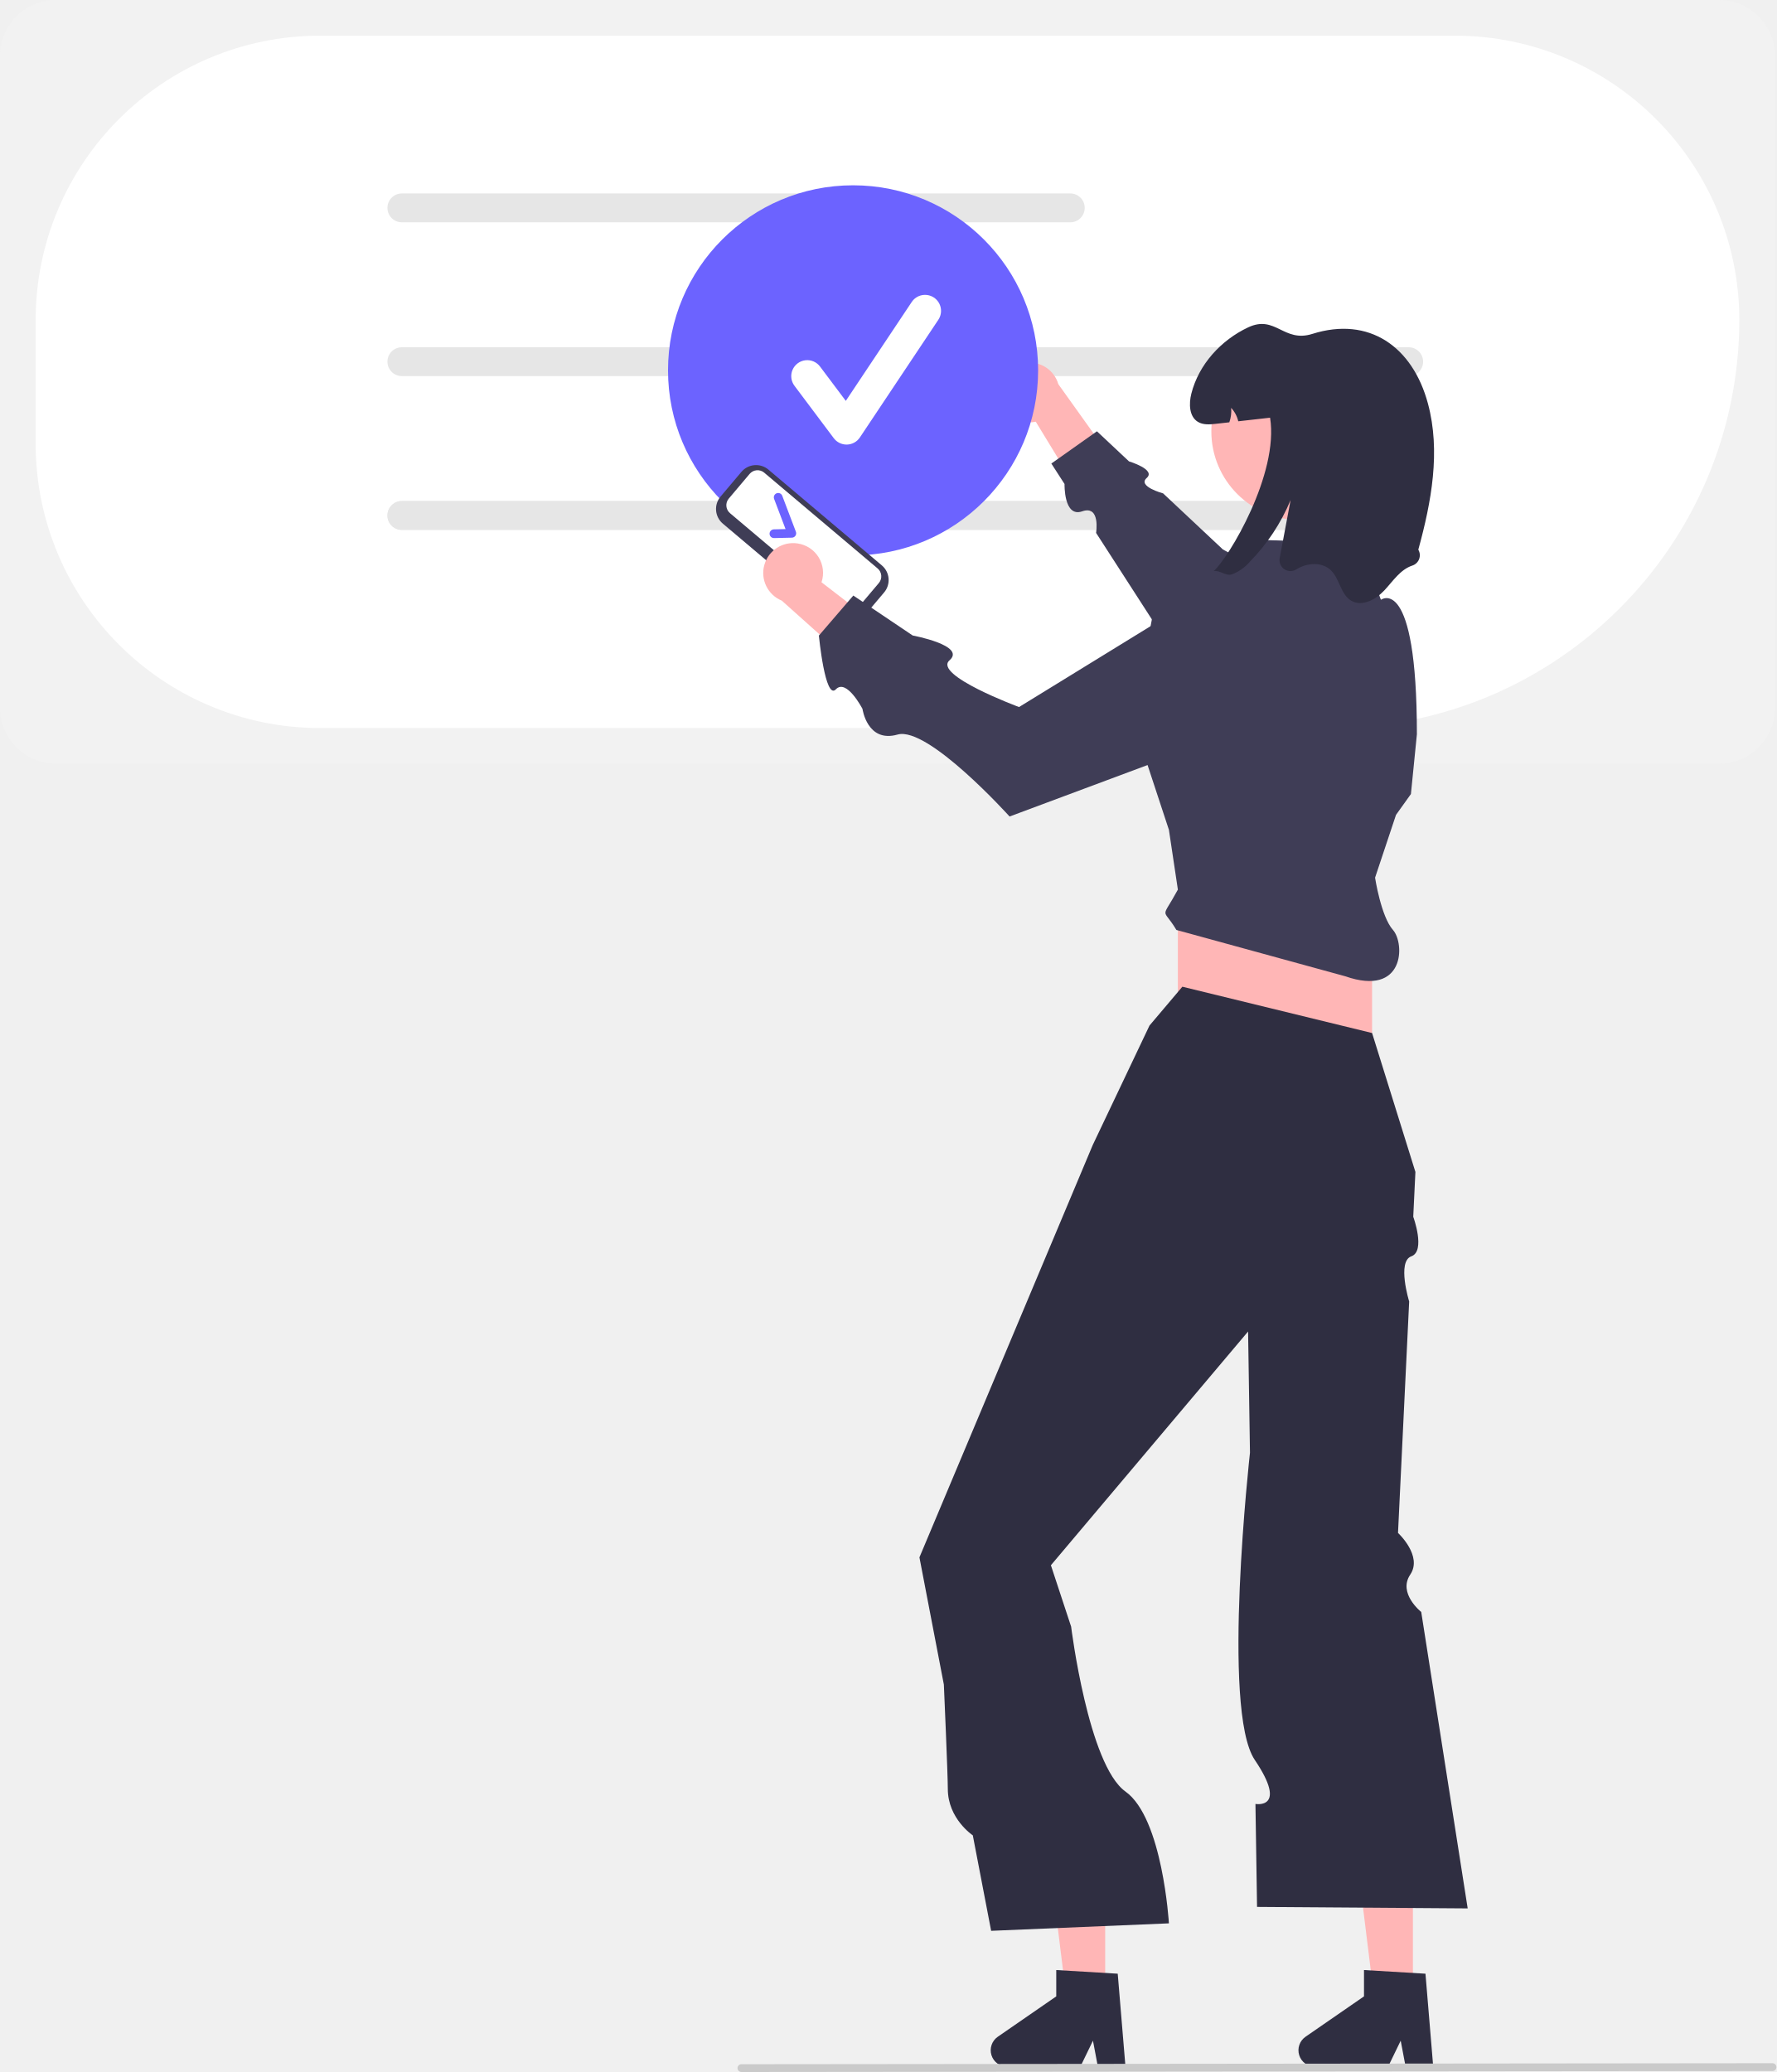
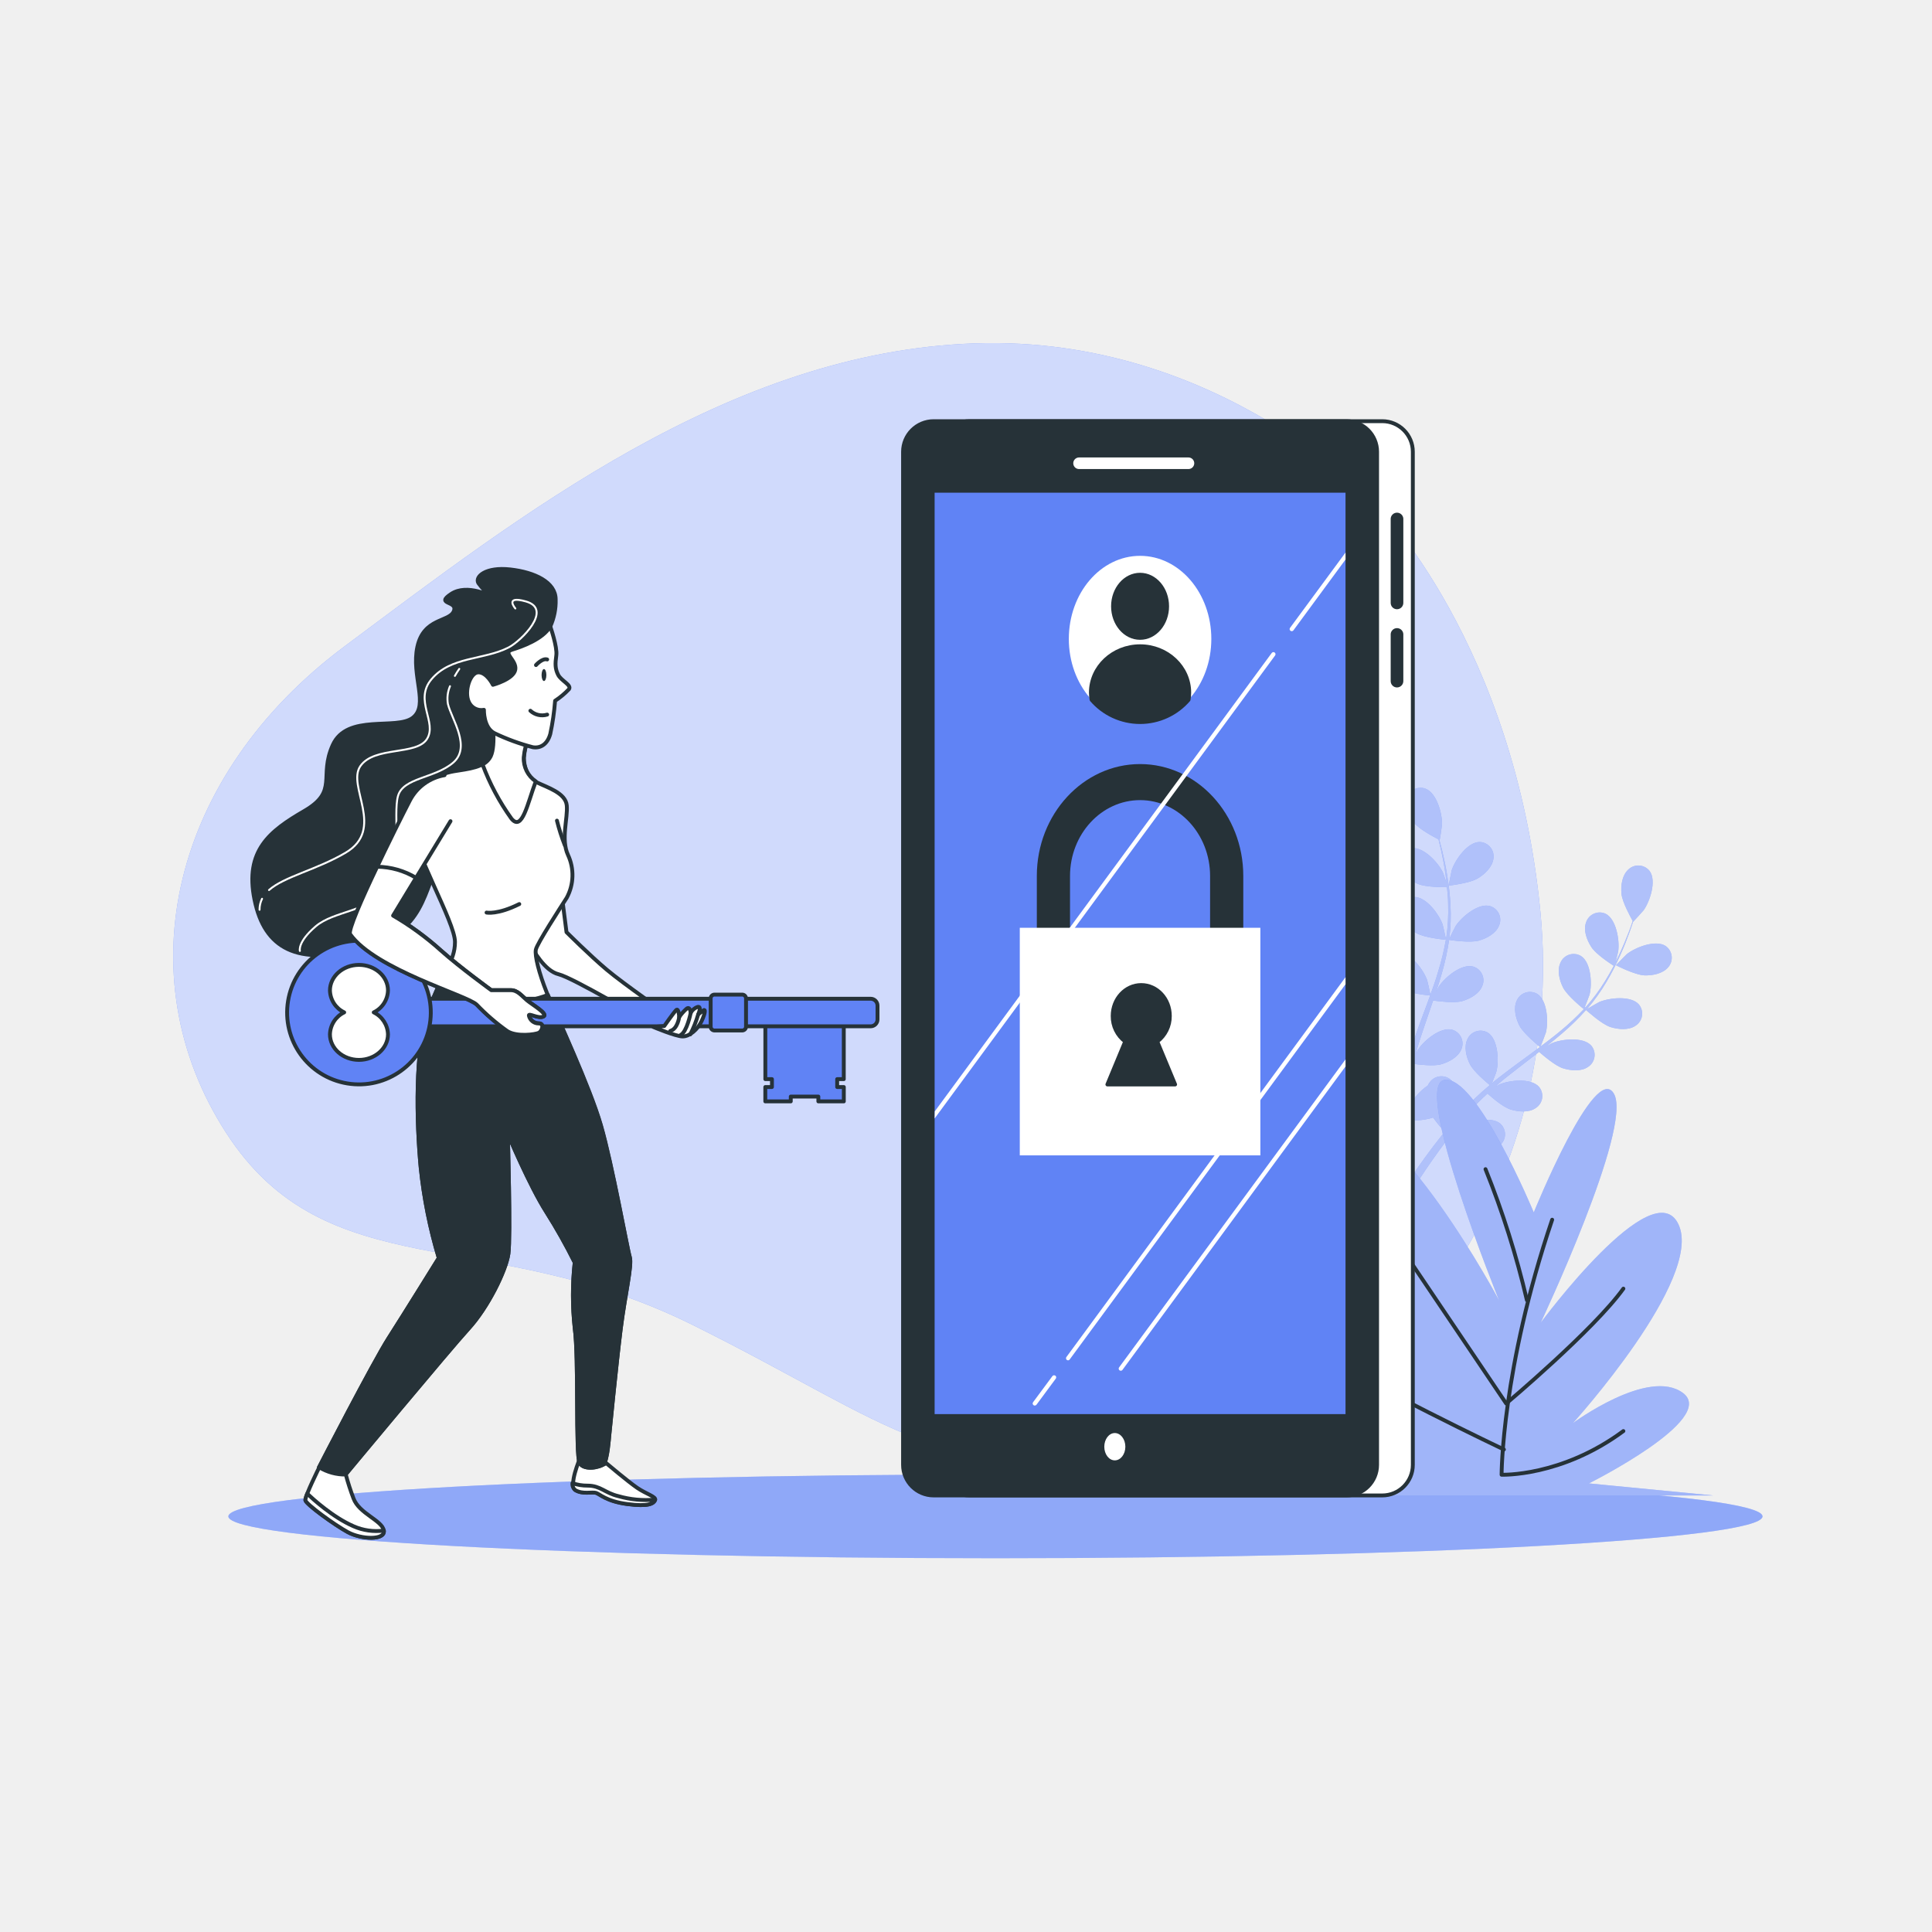
- <svg xmlns="http://www.w3.org/2000/svg" data-name="Layer 1" width="543.219" height="633.601" viewBox="0 0 543.219 633.601">
-   <path d="M854.052,366.728H345.482a17.112,17.112,0,0,1-17.092-17.092V150.291a17.112,17.112,0,0,1,17.092-17.092H854.052a17.112,17.112,0,0,1,17.092,17.092V349.636A17.112,17.112,0,0,1,854.052,366.728Z" transform="translate(-328.3903 -133.1994)" fill="#f2f2f2" />
-   <path d="M735.442,355.827H426.21a87.014,87.014,0,0,1-86.916-86.916V231.026a87.015,87.015,0,0,1,86.916-86.917h347.118a87.015,87.015,0,0,1,86.916,86.917A124.943,124.943,0,0,1,735.442,355.827Z" transform="translate(-328.3903 -133.1994)" fill="#fff" />
-   <path d="M655.673,201.175H451.267a4.408,4.408,0,1,1,0-8.816H655.673a4.408,4.408,0,0,1,0,8.816Z" transform="translate(-328.3903 -133.1994)" fill="#e6e6e6" />
-   <path d="M759.147,248.206H451.267a4.408,4.408,0,1,1,0-8.816H759.147a4.408,4.408,0,0,1,0,8.816Z" transform="translate(-328.3903 -133.1994)" fill="#e6e6e6" />
-   <path d="M759.147,295.237H451.267a4.408,4.408,0,1,1,0-8.816H759.147a4.408,4.408,0,0,1,0,8.816Z" transform="translate(-328.3903 -133.1994)" fill="#e6e6e6" />
-   <path d="M759.147,295.237H451.267a4.408,4.408,0,1,1,0-8.816H759.147a4.408,4.408,0,0,1,0,8.816Z" transform="translate(-328.3903 -133.1994)" fill="#e6e6e6" />
-   <path d="M634.103,253.604a9.088,9.088,0,0,0,11.007,8.547l16.811,27.578,7.155-15.182L652.015,250.686a9.138,9.138,0,0,0-17.912,2.918Z" transform="translate(-328.3903 -133.1994)" fill="#ffb6b6" />
-   <path d="M760.255,332.64,702.323,301.216,684.05,284.072s-7.944-2.127-5.02-4.71-5.408-5.074-5.408-5.074l-9.809-9.203L649.873,274.948l4.034,6.253s-.278,10.352,5.393,8.361,4.254,6.594,4.254,6.594l33.85,52.471Z" transform="translate(-328.3903 -133.1994)" fill="#3f3d56" />
-   <circle cx="260.855" cy="113.249" r="56.586" fill="#6c63ff" />
-   <polygon points="432.044 611.601 420.278 611.601 414.679 566.219 432.044 566.219 432.044 611.601" fill="#ffb6b6" />
-   <path d="M766.644,765.186h-8.438l-1.506-7.966-3.857,7.966H730.465a5.031,5.031,0,0,1-2.859-9.17l17.871-12.342V735.62l18.797,1.122Z" transform="translate(-328.3903 -133.1994)" fill="#2f2e41" />
-   <polygon points="337.942 611.601 326.176 611.601 320.577 566.219 337.942 566.219 337.942 611.601" fill="#ffb6b6" />
-   <path d="M672.542,765.186h-8.438l-1.506-7.966L658.741,765.186H636.363a5.031,5.031,0,0,1-2.859-9.17l17.871-12.342V735.62l18.797,1.122Z" transform="translate(-328.3903 -133.1994)" fill="#2f2e41" />
-   <rect x="360.175" y="268.381" width="59.385" height="67.607" fill="#ffb6b6" />
-   <path d="M689.936,434.927l-10.05,11.877L662.527,483.349,618.788,587.418l-9.25,22.009,7.47,38.907s1.209,27.411,1.209,31.898c0,9.136,7.641,14.198,7.641,14.198l5.606,29.198,54.36-2.284s-1.897-32.185-13.282-40.303-16.619-50.429-16.619-50.429l-6.186-18.772,60.298-71.478.389,24.985.188,12.093s-8.83,78.656,1.463,93.921.21,13.469.21,13.469l.49,31.488,64.41.457L762.976,626.121s-7.215-5.697-3.355-11.424-3.742-12.741-3.742-12.741l3.41-70.772s-3.775-12.224.665-13.813.583-12.101.583-12.101l.66-13.698-13.247-42.483Z" transform="translate(-328.3903 -133.1994)" fill="#2f2e41" />
-   <path d="M748.864,401.581l6.395-19.186,4.568-6.395,1.827-18.272c0-49.335-11.004-41.12-11.004-41.12l-6.354-17.351-29.236-.914L696.331,316.158l-15.531,5.482-6.082,31.602,11.107,33.721,2.741,18.272c-5.228,9.652-4.786,5.087-.457,12.334l51.619,14.161c18.272,6.395,18.272-10.05,14.608-14.161C750.672,413.458,748.864,401.581,748.864,401.581Z" transform="translate(-328.3903 -133.1994)" fill="#3f3d56" />
-   <circle cx="397.511" cy="131.907" r="27.102" fill="#ffb6b6" />
-   <path d="M699.506,307.834" transform="translate(-328.3903 -133.1994)" fill="#2f2e41" />
-   <path d="M762.084,301.284a3.329,3.329,0,0,1-1.855,4.87c-3.636,1.206-5.875,4.723-8.487,7.537-2.604,2.805-6.797,5.135-10.123,3.225-3.316-1.9-3.545-6.752-6.322-9.383-2.704-2.558-7.199-2.248-10.379-.302l-.095.058a3.351,3.351,0,0,1-5.127-3.41q1.671-8.887,3.34-17.772a59.761,59.761,0,0,1-12.507,18.912,13.757,13.757,0,0,1-5.427,3.819c-1.9.603-3.746-1.361-5.591-1.005,4.586-4.011,20.008-29.72,17.249-46.905q-4.865.548-9.73,1.096A8.943,8.943,0,0,0,704.855,257.924a10.51,10.51,0,0,1-.557,4.413c-1.352.155-2.713.302-4.066.457-1.882.21-3.929.393-5.546-.594-2.695-1.644-2.777-5.536-2.01-8.606,2.248-8.926,9.063-16.39,17.404-20.3,8.341-3.901,10.808,4.787,19.597,2.01,17.359-5.482,30.661,3.892,35.348,21.287C768.963,271.181,766.104,286.666,762.084,301.284Z" transform="translate(-328.3903 -133.1994)" fill="#2f2e41" />
-   <path d="M837.116,765.776H803.929l-.143-.259c-.424-.77-.834-1.585-1.217-2.423-3.418-7.318-4.863-15.688-6.138-23.073l-.96-5.566a3.437,3.437,0,0,1,5.41-3.362q7.565,5.505,15.136,10.999c1.911,1.391,4.094,3,6.184,4.739.202-.979.413-1.962.624-2.931a3.439,3.439,0,0,1,6.281-1.086l3.883,6.238c2.832,4.556,5.332,9.045,4.822,13.887a.756.756,0,0,1-.013.176,10.947,10.947,0,0,1-.563,2.331Z" transform="translate(-328.3903 -133.1994)" fill="#f0f0f0" />
-   <path d="M870.425,766.493l-315.358.307a1.191,1.191,0,0,1,0-2.381l315.358-.307a1.191,1.191,0,0,1,0,2.381Z" transform="translate(-328.3903 -133.1994)" fill="#cacaca" />
-   <path d="M584.101,322.609l-34.688-29.294a5.865,5.865,0,0,1-.696-8.257l6.384-7.56a5.865,5.865,0,0,1,8.257-.696l34.688,29.294a5.865,5.865,0,0,1,.696,8.257l-6.384,7.56A5.865,5.865,0,0,1,584.101,322.609Z" transform="translate(-328.3903 -133.1994)" fill="#3f3d56" />
-   <path d="M551.234,285.668a3.161,3.161,0,0,0,.375,4.449l34.688,29.294a3.161,3.161,0,0,0,4.449-.375l6.384-7.56a3.161,3.161,0,0,0-.375-4.449l-34.688-29.294a3.161,3.161,0,0,0-4.449.375Z" transform="translate(-328.3903 -133.1994)" fill="#fff" />
-   <path d="M571.598,297.056a1.333,1.333,0,0,1-1.054.558l-5.45.125a1.334,1.334,0,1,1-.061-2.667l3.566-.082-3.511-9.265a1.334,1.334,0,0,1,2.494-.945l4.18,11.028a1.334,1.334,0,0,1-.141,1.218Z" transform="translate(-328.3903 -133.1994)" fill="#6c63ff" />
-   <path d="M572.297,299.384a9.088,9.088,0,0,1,7.3,11.871l25.586,19.709-15.87,5.461-21.864-19.554a9.138,9.138,0,0,1,4.848-17.489Z" transform="translate(-328.3903 -133.1994)" fill="#ffb6b6" />
-   <path d="M705.505,309.129l-65.509,40.278s-26.413-9.773-21.251-14.297-11.271-7.583-11.271-7.583l-18.153-12.213-10.534,12.242s1.919,19.885,5.185,16.442,8.147,5.963,8.147,5.963,1.443,10.502,10.739,7.859S637.101,382.882,637.101,382.882l80.622-30.069Z" transform="translate(-328.3903 -133.1994)" fill="#3f3d56" />
-   <path d="M587.255,269.147a4.891,4.891,0,0,1-3.913-1.957l-11.998-15.997a4.892,4.892,0,1,1,7.827-5.87l7.849,10.465,20.16-30.24a4.892,4.892,0,0,1,8.141,5.427l-23.996,35.994a4.894,4.894,0,0,1-3.935,2.177C587.346,269.146,587.301,269.147,587.255,269.147Z" transform="translate(-328.3903 -133.1994)" fill="#fff" />
+ <svg xmlns="http://www.w3.org/2000/svg" viewBox="0 0 500 500">
+   <g id="freepik--background-simple--inject-79">
+     <path d="M356.39,130.86s-40.26-44.11-104-42S134.28,133.71,89.33,167.15s-57,85.38-30.87,125.93,67.77,23.48,120.78,49.8,63.08,41.27,122.13,34.87,104-71.86,97.3-141.59S356.39,130.86,356.39,130.86Z" style="fill:#6083F5" />
+     <path d="M356.39,130.86s-40.26-44.11-104-42S134.28,133.71,89.33,167.15s-57,85.38-30.87,125.93,67.77,23.48,120.78,49.8,63.08,41.27,122.13,34.87,104-71.86,97.3-141.59S356.39,130.86,356.39,130.86Z" style="fill:#fff;opacity:0.7" />
+   </g>
+   <g id="freepik--Floor--inject-79">
+     <ellipse cx="257.62" cy="392.44" rx="198.52" ry="10.83" style="fill:#6083F5" />
+     <ellipse cx="257.62" cy="392.44" rx="198.52" ry="10.83" style="fill:#fff;opacity:0.3" />
+   </g>
+   <g id="freepik--Plants--inject-79">
+     <path d="M374.94,229.2c-.06,0,.69-3.73.77-4,.86-2.66,4.1-7.3,7.23-7.29a3.71,3.71,0,0,1,3.57,4.21c-.23,2.21-2.21,4.08-4,5.17C380.41,228.6,374.94,229.2,374.94,229.2Z" style="fill:#6083F5" />
+     <path d="M368.87,204.09c2.95,1.06,4.42,6.52,4.32,9.32,0,.24-.56,4-.61,4l-.06,0c.23.86.48,1.79.73,2.8.44,1.88.92,4,1.29,6.36a65.81,65.81,0,0,1,.84,7.65,48.31,48.31,0,0,1-.29,8.6.3.3,0,0,0,0,.1c.39-.83,1.54-3.13,1.65-3.3,1.54-2.34,5.88-6,8.91-5.12a3.71,3.71,0,0,1,2.32,5c-.8,2.06-3.2,3.35-5.21,3.92-2.27.65-7.33-.12-7.73-.18a64.94,64.94,0,0,1-1.86,8.56q-.7,2.46-1.52,4.92c.35-.71.68-1.34.73-1.43,1.54-2.34,5.88-6,8.91-5.13a3.7,3.7,0,0,1,2.32,5c-.8,2.07-3.2,3.35-5.21,3.93s-6.37,0-7.51-.15c-.21.62-.42,1.25-.64,1.87-1,3-2.08,6-3,8.94-.33,1-.62,2.08-.91,3.12.32-.63.59-1.16.64-1.23,1.53-2.34,5.88-6,8.9-5.13a3.72,3.72,0,0,1,2.33,5c-.8,2.06-3.21,3.35-5.22,3.92s-5.94.07-7.3-.12c-.27,1.08-.53,2.15-.74,3.2-.13.72-.3,1.41-.39,2.14s-.2,1.44-.3,2.14c-.14,1.37-.3,2.79-.4,4.13-.08.93-.14,1.82-.2,2.71.31-1,1-3.06,1.05-3.23a14.5,14.5,0,0,1,4.8-5.46,3.85,3.85,0,0,1,.41-.71,3.71,3.71,0,0,1,5.45-.86c2.38,2,1.78,7.68.69,10.26-.06.15-.95,1.72-1.52,2.7.43-.52.83-1,1.28-1.58.87-1.06,1.77-2.1,2.73-3.22l1.47-1.59c.48-.55,1.06-1.06,1.59-1.59,1.25-1.21,2.58-2.38,3.95-3.53-.94-.76-4.21-3.53-5.15-5.41s-1.61-4.51-.63-6.49a3.71,3.71,0,0,1,5.27-1.67c2.65,1.66,2.92,7.31,2.23,10,0,.17-.76,2.06-1.17,3.09.83-.68,1.65-1.37,2.51-2,2.48-1.92,5.05-3.78,7.6-5.65l2.33-1.73c-.33-.27-4.29-3.47-5.35-5.57-.93-1.87-1.61-4.51-.63-6.5a3.72,3.72,0,0,1,5.27-1.67c2.65,1.67,2.92,7.32,2.23,10-.05.21-1.08,2.93-1.38,3.61,1.71-1.28,3.4-2.56,5-3.89a64.73,64.73,0,0,0,6.2-5.78c-.15-.12-4.3-3.44-5.38-5.6-.94-1.87-1.61-4.51-.63-6.49a3.7,3.7,0,0,1,5.26-1.67c2.66,1.66,2.93,7.31,2.24,10-.05.17-.83,2.25-1.23,3.23l.16.09a47.88,47.88,0,0,0,5.09-6.84c.83-1.32,1.56-2.63,2.24-3.93-.84-.54-4.63-3-5.82-4.88s-2.09-4.3-1.34-6.38a3.71,3.71,0,0,1,5-2.24c2.83,1.36,3.71,6.95,3.32,9.72,0,.15-.4,1.66-.69,2.76.29-.59.61-1.19.88-1.76,1-2.14,1.85-4.16,2.55-6,.4-1,.73-2,1-2.83-.55-1-2.69-4.85-2.9-7s.13-4.79,1.76-6.29a3.71,3.71,0,0,1,5.51.35c1.88,2.51.09,7.87-1.53,10.16-.14.19-2.69,3-2.72,3l0-.06c-.28.85-.58,1.76-.94,2.74-.66,1.81-1.44,3.86-2.42,6a66.87,66.87,0,0,1-3.53,6.84,48.53,48.53,0,0,1-5,7l-.07.08c.78-.49,3-1.76,3.19-1.84,2.58-1.1,8.2-1.73,10.26.64a3.72,3.72,0,0,1-.82,5.46c-1.81,1.28-4.53,1-6.52.39-2.25-.71-6-4.14-6.35-4.41a64.86,64.86,0,0,1-6.27,6.11c-1.3,1.12-2.63,2.2-4,3.26.69-.39,1.31-.74,1.4-.78,2.57-1.1,8.19-1.73,10.25.64a3.71,3.71,0,0,1-.82,5.46c-1.8,1.28-4.52,1-6.51.39s-5.32-3.49-6.18-4.26l-1.57,1.21c-2.52,1.93-5,3.84-7.45,5.79-.85.69-1.66,1.4-2.48,2.1.62-.35,1.13-.64,1.22-.67,2.57-1.11,8.19-1.73,10.25.63a3.7,3.7,0,0,1-.82,5.46c-1.81,1.28-4.52,1-6.51.4s-5-3.22-6-4.13c-.81.75-1.63,1.49-2.38,2.26-.51.53-1,1-1.5,1.57s-1,1.08-1.44,1.62c-.87,1.06-1.78,2.16-2.61,3.22-.58.73-1.12,1.44-1.66,2.15.83-.69,2.51-2,2.66-2.11,2.37-1.48,7.83-2.95,10.23-.93a3.72,3.72,0,0,1,0,5.53c-1.59,1.53-4.31,1.7-6.37,1.38-2.28-.36-6.4-3-6.91-3.38-.9,1.18-1.76,2.34-2.56,3.45-2.77,3.83-4.93,7.12-6.41,9.45l-.15.23-1.92-.93c.1-.15.2-.29.3-.45,1.55-2.32,3.81-5.6,6.69-9.41.91-1.2,1.9-2.47,2.93-3.77a40,40,0,0,1-3-3.68c-2.21.86-6.8.9-7.39.9-.09,1.48-.17,2.92-.23,4.28-.2,4.73-.18,8.67-.13,11.42v.33l-2.11-1c0-2.73.11-6.44.39-10.81.09-1.51.22-3.12.37-4.76-.59-.15-5.36-1.38-7.16-2.82-1.63-1.3-3.35-3.42-3.29-5.63a3.7,3.7,0,0,1,4.08-3.72c3.11.4,5.71,5.42,6.23,8.17,0,.16.16,2,.22,3.1.07-.68.12-1.33.19-2,.14-1.37.32-2.74.51-4.21.11-.7.23-1.41.34-2.13s.3-1.46.45-2.2c.38-1.7.84-3.41,1.35-5.12-1.2-.13-5.45-.63-7.28-1.67s-3.83-2.88-4.1-5.07a3.7,3.7,0,0,1,3.47-4.3c3.13-.08,6.47,4.49,7.39,7.13.06.17.51,2.14.73,3.23.32-1,.62-2.06,1-3.08,1-3,2.13-5.94,3.23-8.91.34-.91.66-1.82,1-2.72-.43,0-5.5-.53-7.54-1.7-1.81-1-3.83-2.88-4.11-5.07a3.72,3.72,0,0,1,3.47-4.3c3.14-.08,6.48,4.49,7.4,7.13.07.2.71,3,.84,3.77.72-2,1.43-4,2-6a64.85,64.85,0,0,0,2-8.24c-.2,0-5.5-.5-7.58-1.7-1.82-1-3.84-2.88-4.11-5.07a3.72,3.72,0,0,1,3.47-4.3c3.13-.07,6.47,4.49,7.39,7.13.06.18.55,2.34.76,3.37h.18a47.86,47.86,0,0,0,.48-8.51c0-1.57-.15-3.06-.3-4.52-1,0-5.54,0-7.54-.86s-4.13-2.44-4.65-4.59a3.71,3.71,0,0,1,3-4.65c3.11-.42,6.93,3.75,8.14,6.28.06.14.58,1.61.93,2.68-.07-.65-.14-1.33-.23-1.95-.31-2.35-.75-4.49-1.15-6.37-.24-1.07-.47-2-.7-2.93-1-.5-4.92-2.56-6.27-4.23s-2.53-4.06-2-6.21A3.71,3.71,0,0,1,368.87,204.09Z" style="fill:#6083F5" />
+     <path d="M425.55,252.42c-2.45-.1-7.35-2.61-7.35-2.62s2.63-2.72,2.82-2.87c2.19-1.75,7.45-3.83,10.06-2.1a3.72,3.72,0,0,1,.65,5.49C430.33,252,427.64,252.5,425.55,252.42Z" style="fill:#6083F5" />
+     <g style="opacity:0.5">
+       <path d="M374.94,229.2c-.06,0,.69-3.73.77-4,.86-2.66,4.1-7.3,7.23-7.29a3.71,3.71,0,0,1,3.57,4.21c-.23,2.21-2.21,4.08-4,5.17C380.41,228.6,374.94,229.2,374.94,229.2Z" style="fill:#fff" />
+       <path d="M368.87,204.09c2.95,1.06,4.42,6.52,4.32,9.32,0,.24-.56,4-.61,4l-.06,0c.23.86.48,1.79.73,2.8.44,1.88.92,4,1.29,6.36a65.81,65.81,0,0,1,.84,7.65,48.31,48.31,0,0,1-.29,8.6.3.3,0,0,0,0,.1c.39-.83,1.54-3.13,1.65-3.3,1.54-2.34,5.88-6,8.91-5.12a3.71,3.71,0,0,1,2.32,5c-.8,2.06-3.2,3.35-5.21,3.92-2.27.65-7.33-.12-7.73-.18a64.94,64.94,0,0,1-1.86,8.56q-.7,2.46-1.52,4.92c.35-.71.68-1.34.73-1.43,1.54-2.34,5.88-6,8.91-5.13a3.7,3.7,0,0,1,2.32,5c-.8,2.07-3.2,3.35-5.21,3.93s-6.37,0-7.51-.15c-.21.62-.42,1.25-.64,1.87-1,3-2.08,6-3,8.94-.33,1-.62,2.08-.91,3.12.32-.63.59-1.16.64-1.23,1.53-2.34,5.88-6,8.9-5.13a3.72,3.72,0,0,1,2.33,5c-.8,2.06-3.21,3.35-5.22,3.92s-5.94.07-7.3-.12c-.27,1.08-.53,2.15-.74,3.2-.13.72-.3,1.41-.39,2.14s-.2,1.44-.3,2.14c-.14,1.37-.3,2.79-.4,4.13-.08.93-.14,1.82-.2,2.71.31-1,1-3.06,1.05-3.23a14.5,14.5,0,0,1,4.8-5.46,3.85,3.85,0,0,1,.41-.71,3.71,3.71,0,0,1,5.45-.86c2.38,2,1.78,7.68.69,10.26-.06.15-.95,1.72-1.52,2.7.43-.52.83-1,1.28-1.58.87-1.06,1.77-2.1,2.73-3.22l1.47-1.59c.48-.55,1.06-1.06,1.59-1.59,1.25-1.21,2.58-2.38,3.95-3.53-.94-.76-4.21-3.53-5.15-5.41s-1.61-4.51-.63-6.49a3.71,3.71,0,0,1,5.27-1.67c2.65,1.66,2.92,7.31,2.23,10,0,.17-.76,2.06-1.17,3.09.83-.68,1.65-1.37,2.51-2,2.48-1.92,5.05-3.78,7.6-5.65l2.33-1.73c-.33-.27-4.29-3.47-5.35-5.57-.93-1.87-1.61-4.51-.63-6.5a3.72,3.72,0,0,1,5.27-1.67c2.65,1.67,2.92,7.32,2.23,10-.05.21-1.08,2.93-1.38,3.61,1.71-1.28,3.4-2.56,5-3.89a64.73,64.73,0,0,0,6.2-5.78c-.15-.12-4.3-3.44-5.38-5.6-.94-1.87-1.61-4.51-.63-6.49a3.7,3.7,0,0,1,5.26-1.67c2.66,1.66,2.93,7.31,2.24,10-.05.17-.83,2.25-1.23,3.23l.16.09a47.88,47.88,0,0,0,5.09-6.84c.83-1.32,1.56-2.63,2.24-3.93-.84-.54-4.63-3-5.82-4.88s-2.09-4.3-1.34-6.38a3.71,3.71,0,0,1,5-2.24c2.83,1.36,3.71,6.95,3.32,9.72,0,.15-.4,1.66-.69,2.76.29-.59.61-1.19.88-1.76,1-2.14,1.85-4.16,2.55-6,.4-1,.73-2,1-2.83-.55-1-2.69-4.85-2.9-7s.13-4.79,1.76-6.29a3.71,3.71,0,0,1,5.51.35c1.88,2.51.09,7.87-1.53,10.16-.14.19-2.69,3-2.72,3l0-.06c-.28.85-.58,1.76-.94,2.74-.66,1.81-1.44,3.86-2.42,6a66.87,66.87,0,0,1-3.53,6.84,48.53,48.53,0,0,1-5,7l-.07.08c.78-.49,3-1.76,3.19-1.84,2.58-1.1,8.2-1.73,10.26.64a3.72,3.72,0,0,1-.82,5.46c-1.81,1.28-4.53,1-6.52.39-2.25-.71-6-4.14-6.35-4.41a64.86,64.86,0,0,1-6.27,6.11c-1.3,1.12-2.63,2.2-4,3.26.69-.39,1.31-.74,1.4-.78,2.57-1.1,8.19-1.73,10.25.64a3.71,3.71,0,0,1-.82,5.46c-1.8,1.28-4.52,1-6.51.39s-5.32-3.49-6.18-4.26l-1.57,1.21c-2.52,1.93-5,3.84-7.45,5.79-.85.69-1.66,1.4-2.48,2.1.62-.35,1.13-.64,1.22-.67,2.57-1.11,8.19-1.73,10.25.63a3.7,3.7,0,0,1-.82,5.46c-1.81,1.28-4.52,1-6.51.4s-5-3.22-6-4.13c-.81.75-1.63,1.49-2.38,2.26-.51.53-1,1-1.5,1.57s-1,1.08-1.44,1.62c-.87,1.06-1.78,2.16-2.61,3.22-.58.73-1.12,1.44-1.66,2.15.83-.69,2.51-2,2.66-2.11,2.37-1.48,7.83-2.95,10.23-.93a3.72,3.72,0,0,1,0,5.53c-1.59,1.53-4.31,1.7-6.37,1.38-2.28-.36-6.4-3-6.91-3.38-.9,1.18-1.76,2.34-2.56,3.45-2.77,3.83-4.93,7.12-6.41,9.45l-.15.23-1.92-.93c.1-.15.2-.29.3-.45,1.55-2.32,3.81-5.6,6.69-9.41.91-1.2,1.9-2.47,2.93-3.77a40,40,0,0,1-3-3.68c-2.21.86-6.8.9-7.39.9-.09,1.48-.17,2.92-.23,4.28-.2,4.73-.18,8.67-.13,11.42v.33l-2.11-1c0-2.73.11-6.44.39-10.81.09-1.51.22-3.12.37-4.76-.59-.15-5.36-1.38-7.16-2.82-1.63-1.3-3.35-3.42-3.29-5.63a3.7,3.7,0,0,1,4.08-3.72c3.11.4,5.71,5.42,6.23,8.17,0,.16.16,2,.22,3.1.07-.68.12-1.33.19-2,.14-1.37.32-2.74.51-4.21.11-.7.23-1.41.34-2.13s.3-1.46.45-2.2c.38-1.7.84-3.41,1.35-5.12-1.2-.13-5.45-.63-7.28-1.67s-3.83-2.88-4.1-5.07a3.7,3.7,0,0,1,3.47-4.3c3.13-.08,6.47,4.49,7.39,7.13.06.17.51,2.14.73,3.23.32-1,.62-2.06,1-3.08,1-3,2.13-5.94,3.23-8.91.34-.91.66-1.82,1-2.72-.43,0-5.5-.53-7.54-1.7-1.81-1-3.83-2.88-4.11-5.07a3.72,3.72,0,0,1,3.47-4.3c3.14-.08,6.48,4.49,7.4,7.13.07.2.71,3,.84,3.77.72-2,1.43-4,2-6a64.85,64.85,0,0,0,2-8.24c-.2,0-5.5-.5-7.58-1.7-1.82-1-3.84-2.88-4.11-5.07a3.72,3.72,0,0,1,3.47-4.3c3.13-.07,6.47,4.49,7.39,7.13.06.18.55,2.34.76,3.37h.18a47.86,47.86,0,0,0,.48-8.51c0-1.57-.15-3.06-.3-4.52-1,0-5.54,0-7.54-.86s-4.13-2.44-4.65-4.59a3.71,3.71,0,0,1,3-4.65c3.11-.42,6.93,3.75,8.14,6.28.06.14.58,1.61.93,2.68-.07-.65-.14-1.33-.23-1.95-.31-2.35-.75-4.49-1.15-6.37-.24-1.07-.47-2-.7-2.93-1-.5-4.92-2.56-6.27-4.23s-2.53-4.06-2-6.21A3.71,3.71,0,0,1,368.87,204.09Z" style="fill:#fff" />
+       <path d="M425.55,252.42c-2.45-.1-7.35-2.61-7.35-2.62s2.63-2.72,2.82-2.87c2.19-1.75,7.45-3.83,10.06-2.1a3.72,3.72,0,0,1,.65,5.49C430.33,252,427.64,252.5,425.55,252.42Z" style="fill:#fff" />
+     </g>
+     <path d="M396.94,313.78s-14.87-35.85-23.19-34.29S388,336.63,388,336.63s-26.16-49.35-44-49.35,6.54,54.55,29.13,72.73c0,0-35.67-38.44-56.48-30.13s41.62,47.27,41.62,47.27-36.27-11.43-32.11-2.6,15.46,10.39,15.46,10.39l-41,2.08H443.32l-32.11-3.12s33.3-16.62,24.38-23.37-28.54,7.79-28.54,7.79,33.89-37.4,27.35-51.43-35.68,25.46-35.68,25.46,23.79-50.39,19-59.22S396.94,313.78,396.94,313.78Z" style="fill:#6083F5" />
+     <path d="M396.94,313.78s-14.87-35.85-23.19-34.29S388,336.63,388,336.63s-26.16-49.35-44-49.35,6.54,54.55,29.13,72.73c0,0-35.67-38.44-56.48-30.13s41.62,47.27,41.62,47.27-36.27-11.43-32.11-2.6,15.46,10.39,15.46,10.39l-41,2.08H443.32l-32.11-3.12s33.3-16.62,24.38-23.37-28.54,7.79-28.54,7.79,33.89-37.4,27.35-51.43-35.68,25.46-35.68,25.46,23.79-50.39,19-59.22S396.94,313.78,396.94,313.78Z" style="fill:#fff;opacity:0.4" />
+     <path d="M401.7,315.66c-13.09,38.65-13.09,66-13.09,66s15.46.59,31.52-11.3" style="fill:none;stroke:#263238;stroke-linecap:round;stroke-linejoin:round" />
+     <path d="M395.16,336.48a232.51,232.51,0,0,0-10.71-33.9" style="fill:none;stroke:#263238;stroke-linecap:round;stroke-linejoin:round" />
+     <path d="M356.51,313.88l33.29,49.35s22.6-19,30.33-29.73" style="fill:none;stroke:#263238;stroke-linecap:round;stroke-linejoin:round" />
+     <path d="M389.21,375.13S354.13,358.48,339.86,349" style="fill:none;stroke:#263238;stroke-linecap:round;stroke-linejoin:round" />
+   </g>
+   <g id="freepik--Device--inject-79">
+     <rect x="242.96" y="109" width="122.68" height="278.02" rx="7.92" style="fill:#fff;stroke:#263238;stroke-linecap:round;stroke-linejoin:round" />
+     <path d="M361.54,157.67a1.63,1.63,0,0,1-1.63-1.63V134.19a1.64,1.64,0,0,1,3.27,0V156A1.64,1.64,0,0,1,361.54,157.67Z" style="fill:#263238" />
+     <path d="M361.54,177.91a1.63,1.63,0,0,1-1.63-1.63V164.07a1.64,1.64,0,0,1,3.27,0v12.21A1.64,1.64,0,0,1,361.54,177.91Z" style="fill:#263238" />
+     <rect x="233.71" y="109" width="122.68" height="278.02" rx="7.92" style="fill:#263238;stroke:#263238;stroke-linecap:round;stroke-linejoin:round" />
+     <rect x="241.88" y="127.51" width="106.34" height="238.46" style="fill:#6083F5" />
+     <line x1="279.26" y1="119.89" x2="307.57" y2="119.89" style="fill:none;stroke:#fff;stroke-linecap:round;stroke-linejoin:round;stroke-width:3px" />
+     <path d="M291.24,374.41c0,1.95-1.22,3.53-2.73,3.53s-2.72-1.58-2.72-3.53,1.22-3.54,2.72-3.54S291.24,372.45,291.24,374.41Z" style="fill:#fff" />
+     <ellipse cx="295.05" cy="165.35" rx="18.44" ry="21.5" style="fill:#fff" />
+     <ellipse cx="295.05" cy="156.91" rx="7" ry="8.17" style="fill:#263238;stroke:#263238;stroke-linecap:round;stroke-linejoin:round" />
+     <path d="M295.05,167.25c-7,0-12.73,5.37-12.73,12a11.14,11.14,0,0,0,.17,1.84,16.54,16.54,0,0,0,25.12,0,12.34,12.34,0,0,0,.16-1.84C307.77,172.62,302.07,167.25,295.05,167.25Z" style="fill:#263238;stroke:#263238;stroke-linecap:round;stroke-linejoin:round" />
+     <path d="M317.47,259H272.63a4.48,4.48,0,0,1-4.3-4.65V226.67c0-15.95,12-28.93,26.72-28.93s26.71,13,26.71,28.93v27.66A4.48,4.48,0,0,1,317.47,259Zm-40.55-9.3h36.25v-23c0-10.82-8.13-19.63-18.12-19.63s-18.13,8.81-18.13,19.63Z" style="fill:#263238" />
+     <rect x="263.92" y="240.11" width="62.26" height="58.9" style="fill:#fff" />
+     <path d="M304.12,280.66l-4.62-11.11a8.19,8.19,0,0,0,3.25-6.62c0-4.43-3.31-8-7.4-8s-7.39,3.58-7.39,8a8.18,8.18,0,0,0,3.24,6.62l-4.61,11.11Z" style="fill:#263238;stroke:#263238;stroke-linecap:round;stroke-linejoin:round" />
+     <path d="M276.08,351.94a.57.57,0,0,0,.33.11.52.52,0,0,0,.43-.23l71.38-97.09v-1.84L276,351.18A.54.54,0,0,0,276.08,351.94Z" style="fill:#fff" />
+     <path d="M333.86,162.49a.54.54,0,0,0,.12.76.55.55,0,0,0,.76-.12l13.48-18.33V143Z" style="fill:#fff" />
+     <path d="M241.88,289.46,330,169.63a.54.54,0,0,0-.88-.64l-87.2,118.63Z" style="fill:#fff" />
+     <path d="M267.8,363.76a.57.57,0,0,0,.44-.22l5-6.76a.54.54,0,0,0-.12-.76.55.55,0,0,0-.76.12l-5,6.75a.54.54,0,0,0,.11.76A.51.51,0,0,0,267.8,363.76Z" style="fill:#fff" />
+     <path d="M348.22,274.17l-58.6,79.71a.54.54,0,0,0,.44.86.53.53,0,0,0,.44-.22L348.22,276Z" style="fill:#fff" />
+   </g>
+   <g id="freepik--Character--inject-79">
+     <path d="M142.41,162.14a15.89,15.89,0,0,0,1.4-7c0-4.47-5.41-7.06-11.77-7.77s-9.18,1.88-8.24,3.53a15.4,15.4,0,0,0,3.53,3.53s-6.36-3.53-10.6-.7,1.89,1.65.71,4.47-7.77,1.65-9.42,9.18,3.06,15.07-1.18,18.37-17-1.18-20.72,7.06,1.56,11.9-7.38,17.08-15.46,10.24-12.87,22.95S76.94,250,93.66,245.51s15.54-14.6,21-25,13.9-8.24,16.49-14.13-.71-12.95-.47-18.37,5.65-6.59,7.77-13S142.41,162.14,142.41,162.14Z" style="fill:#263238;stroke:#263238;stroke-linecap:round;stroke-linejoin:round" />
+     <path d="M67.82,232.6a6.26,6.26,0,0,0-.65,2.85" style="fill:none;stroke:#fff;stroke-linecap:round;stroke-linejoin:round;stroke-width:0.5px" />
+     <path d="M133.37,157.47s-2.94-3.4,2.72-1.82c7.13,2-1.24,10.25-4.46,11.91-6.46,3.31-15,2.25-20,8.27-4.54,5.44,1.59,11.11-1.13,15.42s-13.61,1.81-17.23,7,6.57,16.33-3.86,22.45c-7.54,4.43-15.8,6.13-19.79,9.64" style="fill:none;stroke:#fff;stroke-linecap:round;stroke-linejoin:round;stroke-width:0.5px" />
+     <path d="M116.46,177.59a8.17,8.17,0,0,0-.54,4.59c.9,3.85,6.12,11.11,1.36,15.19S104.35,201.22,103,206s1.36,17.91-3.17,24-13.38,5.67-18.14,9.75-4.08,6.35-4.08,6.35" style="fill:none;stroke:#fff;stroke-linecap:round;stroke-linejoin:round;stroke-width:0.5px" />
+     <path d="M118.86,173.11a19.93,19.93,0,0,0-1.14,1.81" style="fill:none;stroke:#fff;stroke-linecap:round;stroke-linejoin:round;stroke-width:0.5px" />
+     <path d="M145.46,232.24l1.15,9s6,6,10.41,9.71,15.71,11.56,15.71,11.56L167,264.14s-18.73-11.1-22.43-12-6.47-6.24-7.62-7.86S142.45,230.62,145.46,232.24Z" style="fill:#fff;stroke:#263238;stroke-linecap:round;stroke-linejoin:round" />
+     <path d="M156.9,378.67s5.66,4.78,8,6.38,5.07,2.32,4.64,3.19-1.6,1.74-7.11,1-7.1-2.61-8.12-2.9-3.48.44-5.36-.72,1.1-8.07,1.1-8.07A5.38,5.38,0,0,0,156.9,378.67Z" style="fill:#fff;stroke:#263238;stroke-linecap:round;stroke-linejoin:round" />
+     <path d="M169.52,388.24a.74.74,0,0,0,0-.14,25.77,25.77,0,0,1-9.46-.89c-3.56-.84-4.61-2.73-8-2.73a11.62,11.62,0,0,1-3.91-.64,2.06,2.06,0,0,0,.71,1.79c1.88,1.16,4.35.43,5.36.72s2.61,2.18,8.12,2.9S169.08,389.11,169.52,388.24Z" style="fill:#fff;stroke:#263238;stroke-linecap:round;stroke-linejoin:round" />
+     <path d="M127.27,185.4s1.09,7.34-.31,10.3-5.78,3.28-9.52,3.91-12.33,3.9-11.4,12.33,11.71,26.69,11.71,31.84-3.28,7.8-6.87,17.79-3.12,28.57-2,40.59a126.9,126.9,0,0,0,4.68,23.41s-9,14.52-13,20.76-18,33.41-18,33.41,0,.93,2.18,1.56a13.68,13.68,0,0,0,4.69.31s26.84-32.31,31.84-37.77,9.68-15,10.3-19.36-.15-31.06-.15-31.06,5.61,13.42,10,20.29a144.23,144.23,0,0,1,7.32,13,78.58,78.58,0,0,0,0,17c1.09,7.8.17,32.86,1.26,34.89s5.32,1.18,6.26.25,1.38-7,1.38-7,1.87-19,3-27.94,3-16.55,2.35-18.58-4.53-23.73-7.5-34-12-29.5-14-34.49-3.13-9.53-2.81-11.09,6.4-10.92,8-13.42a12.34,12.34,0,0,0,.31-11.08c-1.87-4.06,0-9.53-.31-12.8s-5.15-4.69-7.65-5.93-3.44-4.06-3.44-6.4A18,18,0,0,1,137,190.4S129.3,185.4,127.27,185.4Z" style="fill:#fff;stroke:#263238;stroke-linecap:round;stroke-linejoin:round" />
+     <path d="M146.19,218.79a51.51,51.51,0,0,1-2.05-6.41" style="fill:none;stroke:#263238;stroke-linecap:round;stroke-linejoin:round" />
+     <path d="M125.92,236.17s2.82.62,8.47-2.2" style="fill:none;stroke:#263238;stroke-linecap:round;stroke-linejoin:round" />
+     <path d="M155.52,291.23c-2.83-9.84-11.22-27.81-13.73-33.74-12,4.5-23.22.66-28.49-1.82-.76,1.66-1.58,3.58-2.42,5.9-3.59,10-3.12,28.57-2,40.59a126.9,126.9,0,0,0,4.68,23.41s-9,14.52-13,20.76-18,33.41-18,33.41,0,.93,2.18,1.56a13.68,13.68,0,0,0,4.69.31s26.84-32.31,31.84-37.77,9.68-15,10.3-19.36-.15-31.06-.15-31.06,5.61,13.42,10,20.29a144.23,144.23,0,0,1,7.32,13,78.58,78.58,0,0,0,0,17c1.09,7.8.17,32.86,1.26,34.89s5.32,1.18,6.26.25,1.38-7,1.38-7,1.87-19,3-27.94,3-16.55,2.35-18.58S158.49,301.53,155.52,291.23Z" style="fill:#263238;stroke:#263238;stroke-linecap:round;stroke-linejoin:round" />
+     <polygon points="216.66 281.32 216.66 279.28 218.37 279.28 218.37 263.26 216.66 263.26 199.78 263.26 198.07 263.26 198.07 279.28 199.78 279.28 199.78 281.32 198.06 281.32 198.06 285.04 204.65 285.04 204.65 283.79 211.79 283.79 211.79 285.04 218.38 285.04 218.38 281.32 216.66 281.32" style="fill:#6083F5;stroke:#263238;stroke-linecap:round;stroke-linejoin:round" />
+     <path d="M107.56,258.47H225.32a1.78,1.78,0,0,1,1.78,1.78v3.58a1.78,1.78,0,0,1-1.78,1.78H107.56a0,0,0,0,1,0,0v-7.15A0,0,0,0,1,107.56,258.47Z" style="fill:#6083F5;stroke:#263238;stroke-linecap:round;stroke-linejoin:round" />
+     <rect x="183.92" y="257.4" width="9.15" height="9.29" rx="0.99" style="fill:#6083F5;stroke:#263238;stroke-linecap:round;stroke-linejoin:round" />
+     <circle cx="92.9" cy="262.04" r="18.59" transform="translate(-180.71 311.38) rotate(-80.7)" style="fill:#6083F5;stroke:#263238;stroke-linecap:round;stroke-linejoin:round" />
+     <path d="M96.72,262a6.5,6.5,0,0,0,3.69-5.68c0-3.65-3.36-6.61-7.51-6.61s-7.51,3-7.51,6.61A6.48,6.48,0,0,0,89.08,262a6.51,6.51,0,0,0-3.69,5.69c0,3.65,3.36,6.61,7.51,6.61s7.51-3,7.51-6.61A6.53,6.53,0,0,0,96.72,262Z" style="fill:#fff;stroke:#263238;stroke-linecap:round;stroke-linejoin:round" />
+     <path d="M169.06,265.77s5.82,2.46,7.62,2.46,3.88-1.81,4.91-4,1-3.23.39-2.71l-1.29,1s1-2.19-.13-1.93a3.16,3.16,0,0,0-1.81,1.55s-.13-1.94-1.16-1a11.84,11.84,0,0,0-1.81,2.07s-.13-2.45-.78-1.81-3.09,4.13-3.09,4.13Z" style="fill:#fff;stroke:#263238;stroke-linecap:round;stroke-linejoin:round" />
+     <path d="M175.78,263.19s-.39,3.1-2.32,3.62" style="fill:#fff;stroke:#263238;stroke-linecap:round;stroke-linejoin:round" />
+     <path d="M178.75,262.16s-1,4.9-2.58,5.68" style="fill:#fff;stroke:#263238;stroke-linecap:round;stroke-linejoin:round" />
+     <path d="M180.69,262.54a27.87,27.87,0,0,1-2.07,5.17" style="fill:#fff;stroke:#263238;stroke-linecap:round;stroke-linejoin:round" />
+     <path d="M138.66,202.22a7.1,7.1,0,0,1-3.12-6.2A18,18,0,0,1,137,190.4s-7.65-5-9.68-5c0,0,1.09,7.34-.31,10.3a4.7,4.7,0,0,1-2.13,2.12,59.62,59.62,0,0,0,7.45,14C135.14,215.35,136.51,207.91,138.66,202.22Z" style="fill:#fff;stroke:#263238;stroke-linecap:round;stroke-linejoin:round" />
+     <path d="M115.05,200.62a12.49,12.49,0,0,0-9,6.59c-3.08,5.94-16.54,32.9-15.39,34.51,6.54,9.2,30.33,15.82,32.75,18.24a55,55,0,0,0,7.93,6.85c2.42,1.54,7.25.88,8.13.44s1.54-2.42,0-2.42a2.57,2.57,0,0,1-2.54-2c-.22-.88,2.42.88,3.74.22s-2.95-3.07-4.27-4.17-2.42-2.63-4.18-2.63-5.07,0-5.07,0-8.1-5.87-13-10.24a74.37,74.37,0,0,0-12.41-9.06l14.85-24.43" style="fill:#fff;stroke:#263238;stroke-linecap:round;stroke-linejoin:round" />
+     <path d="M136.39,258.89c-1.32-1.1-2.42-2.63-4.18-2.63s-5.07,0-5.07,0-8.1-5.87-13-10.24a74.37,74.37,0,0,0-12.41-9.06l5.94-9.78a19.87,19.87,0,0,0-10.06-2.87c-4,8.34-7.59,16.58-7,17.45,6.54,9.2,30.33,15.82,32.75,18.24a55,55,0,0,0,7.93,6.85c2.42,1.54,7.25.88,8.13.44s1.54-2.42,0-2.42a2.57,2.57,0,0,1-2.54-2c-.22-.88,2.42.88,3.74.22S137.71,260,136.39,258.89Z" style="fill:#fff;stroke:#263238;stroke-linecap:round;stroke-linejoin:round" />
+     <path d="M144.44,174.63c-.78-1.56-.78-2.81-.47-5s-1.56-7.5-1.56-7.5l0,0c-1.91,3.3-7.43,5.26-9.87,6-2.69.82,1.24,2.68.82,5.17s-5.79,3.93-5.79,3.93S126,174,123.82,174s-3.73,5-2.49,7.65a3.54,3.54,0,0,0,3.91,2.05s-.15,4.69,2.81,6.09a55,55,0,0,0,9.84,3.59c1.87.31,3.74-.62,4.52-3.43a64.2,64.2,0,0,0,1.25-8.59,20.09,20.09,0,0,0,3.59-3C148,177.28,145.22,176.19,144.44,174.63Z" style="fill:#fff;stroke:#263238;stroke-linecap:round;stroke-linejoin:round" />
+     <path d="M141.4,174.7c0,.86-.28,1.55-.62,1.55s-.62-.69-.62-1.55.28-1.55.62-1.55S141.4,173.84,141.4,174.7Z" style="fill:#263238" />
+     <path d="M138.71,172.12s1.66-1.87,2.9-1.45" style="fill:none;stroke:#263238;stroke-linecap:round;stroke-linejoin:round" />
+     <path d="M141.61,184.94a4.5,4.5,0,0,1-4.35-1" style="fill:none;stroke:#263238;stroke-linecap:round;stroke-linejoin:round" />
+     <path d="M82.63,379.74s-3.73,7.48-3.59,8.5,7.54,6.38,11,8.26,9.72,2.18,9.28-.43-6.38-4.35-7.83-8.27a63.38,63.38,0,0,1-2-6.19A12.82,12.82,0,0,1,82.63,379.74Z" style="fill:#fff;stroke:#263238;stroke-linecap:round;stroke-linejoin:round" />
+     <path d="M99.34,396.11A14.61,14.61,0,0,1,91.51,395c-5.37-2.33-10.57-7.09-12-8.44a5.36,5.36,0,0,0-.48,1.71c.15,1,7.54,6.38,11,8.26S99.7,398.67,99.34,396.11Z" style="fill:#fff;stroke:#263238;stroke-linecap:round;stroke-linejoin:round" />
+   </g>
</svg>
